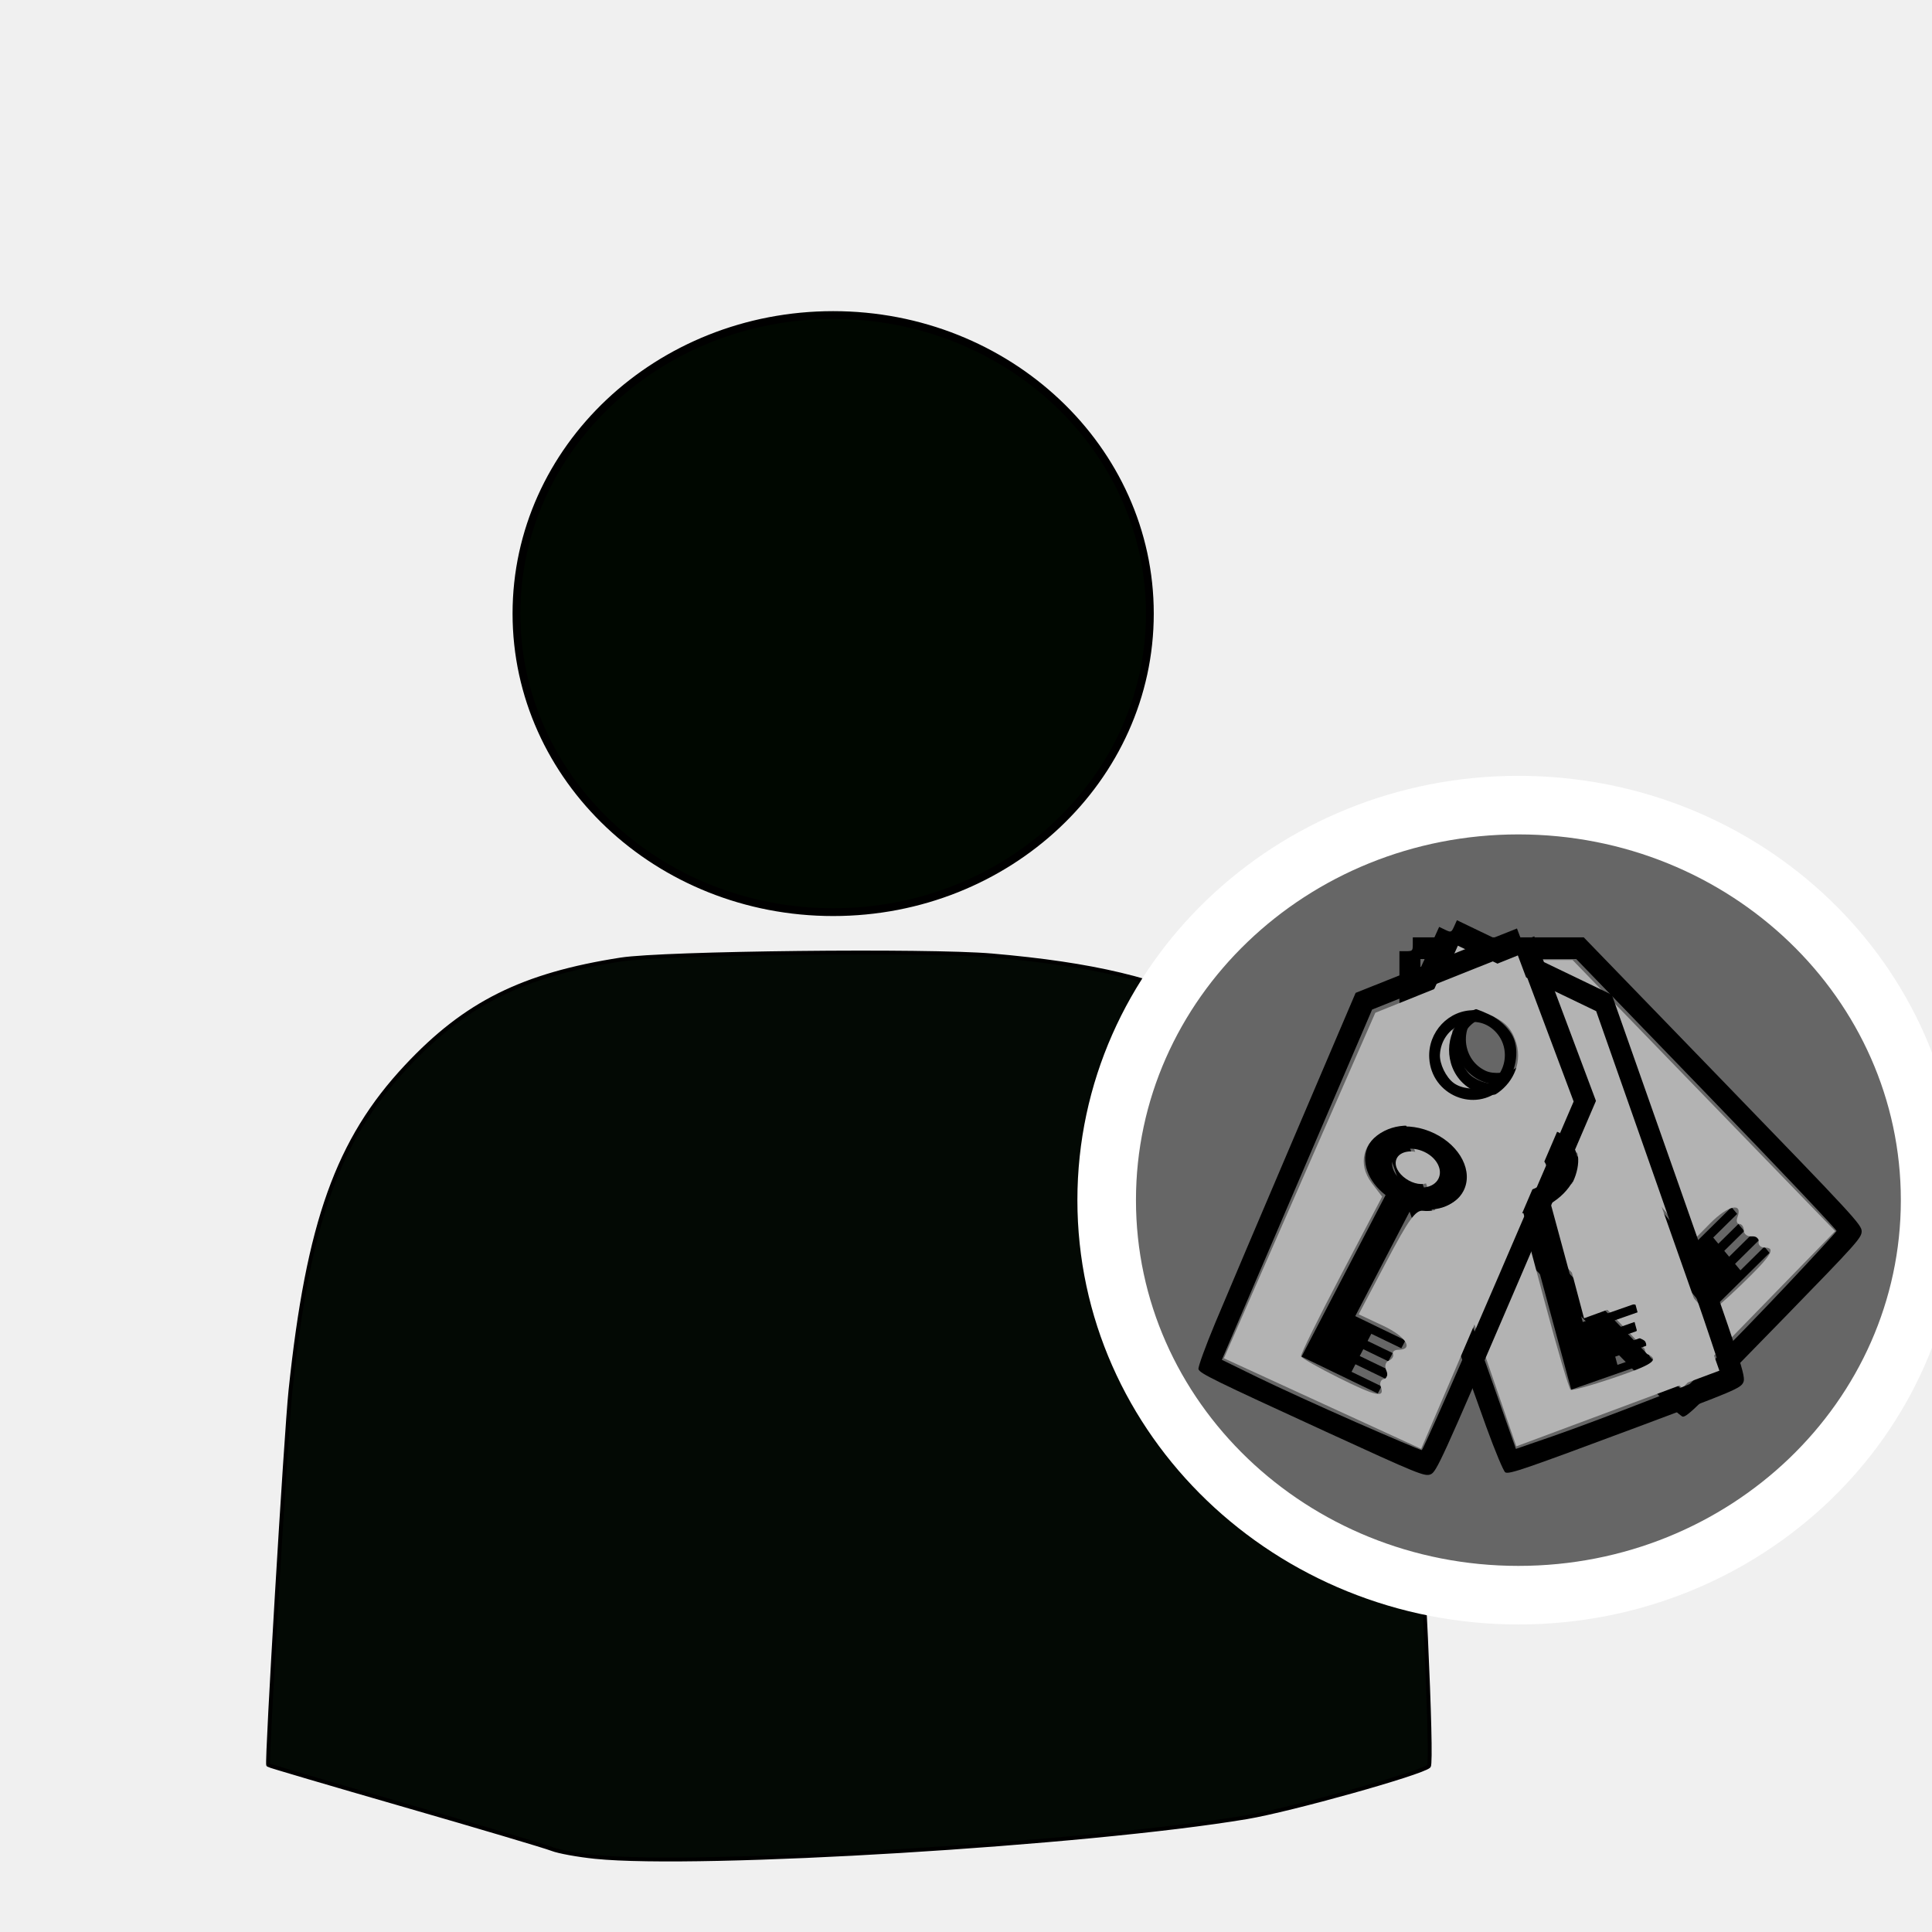
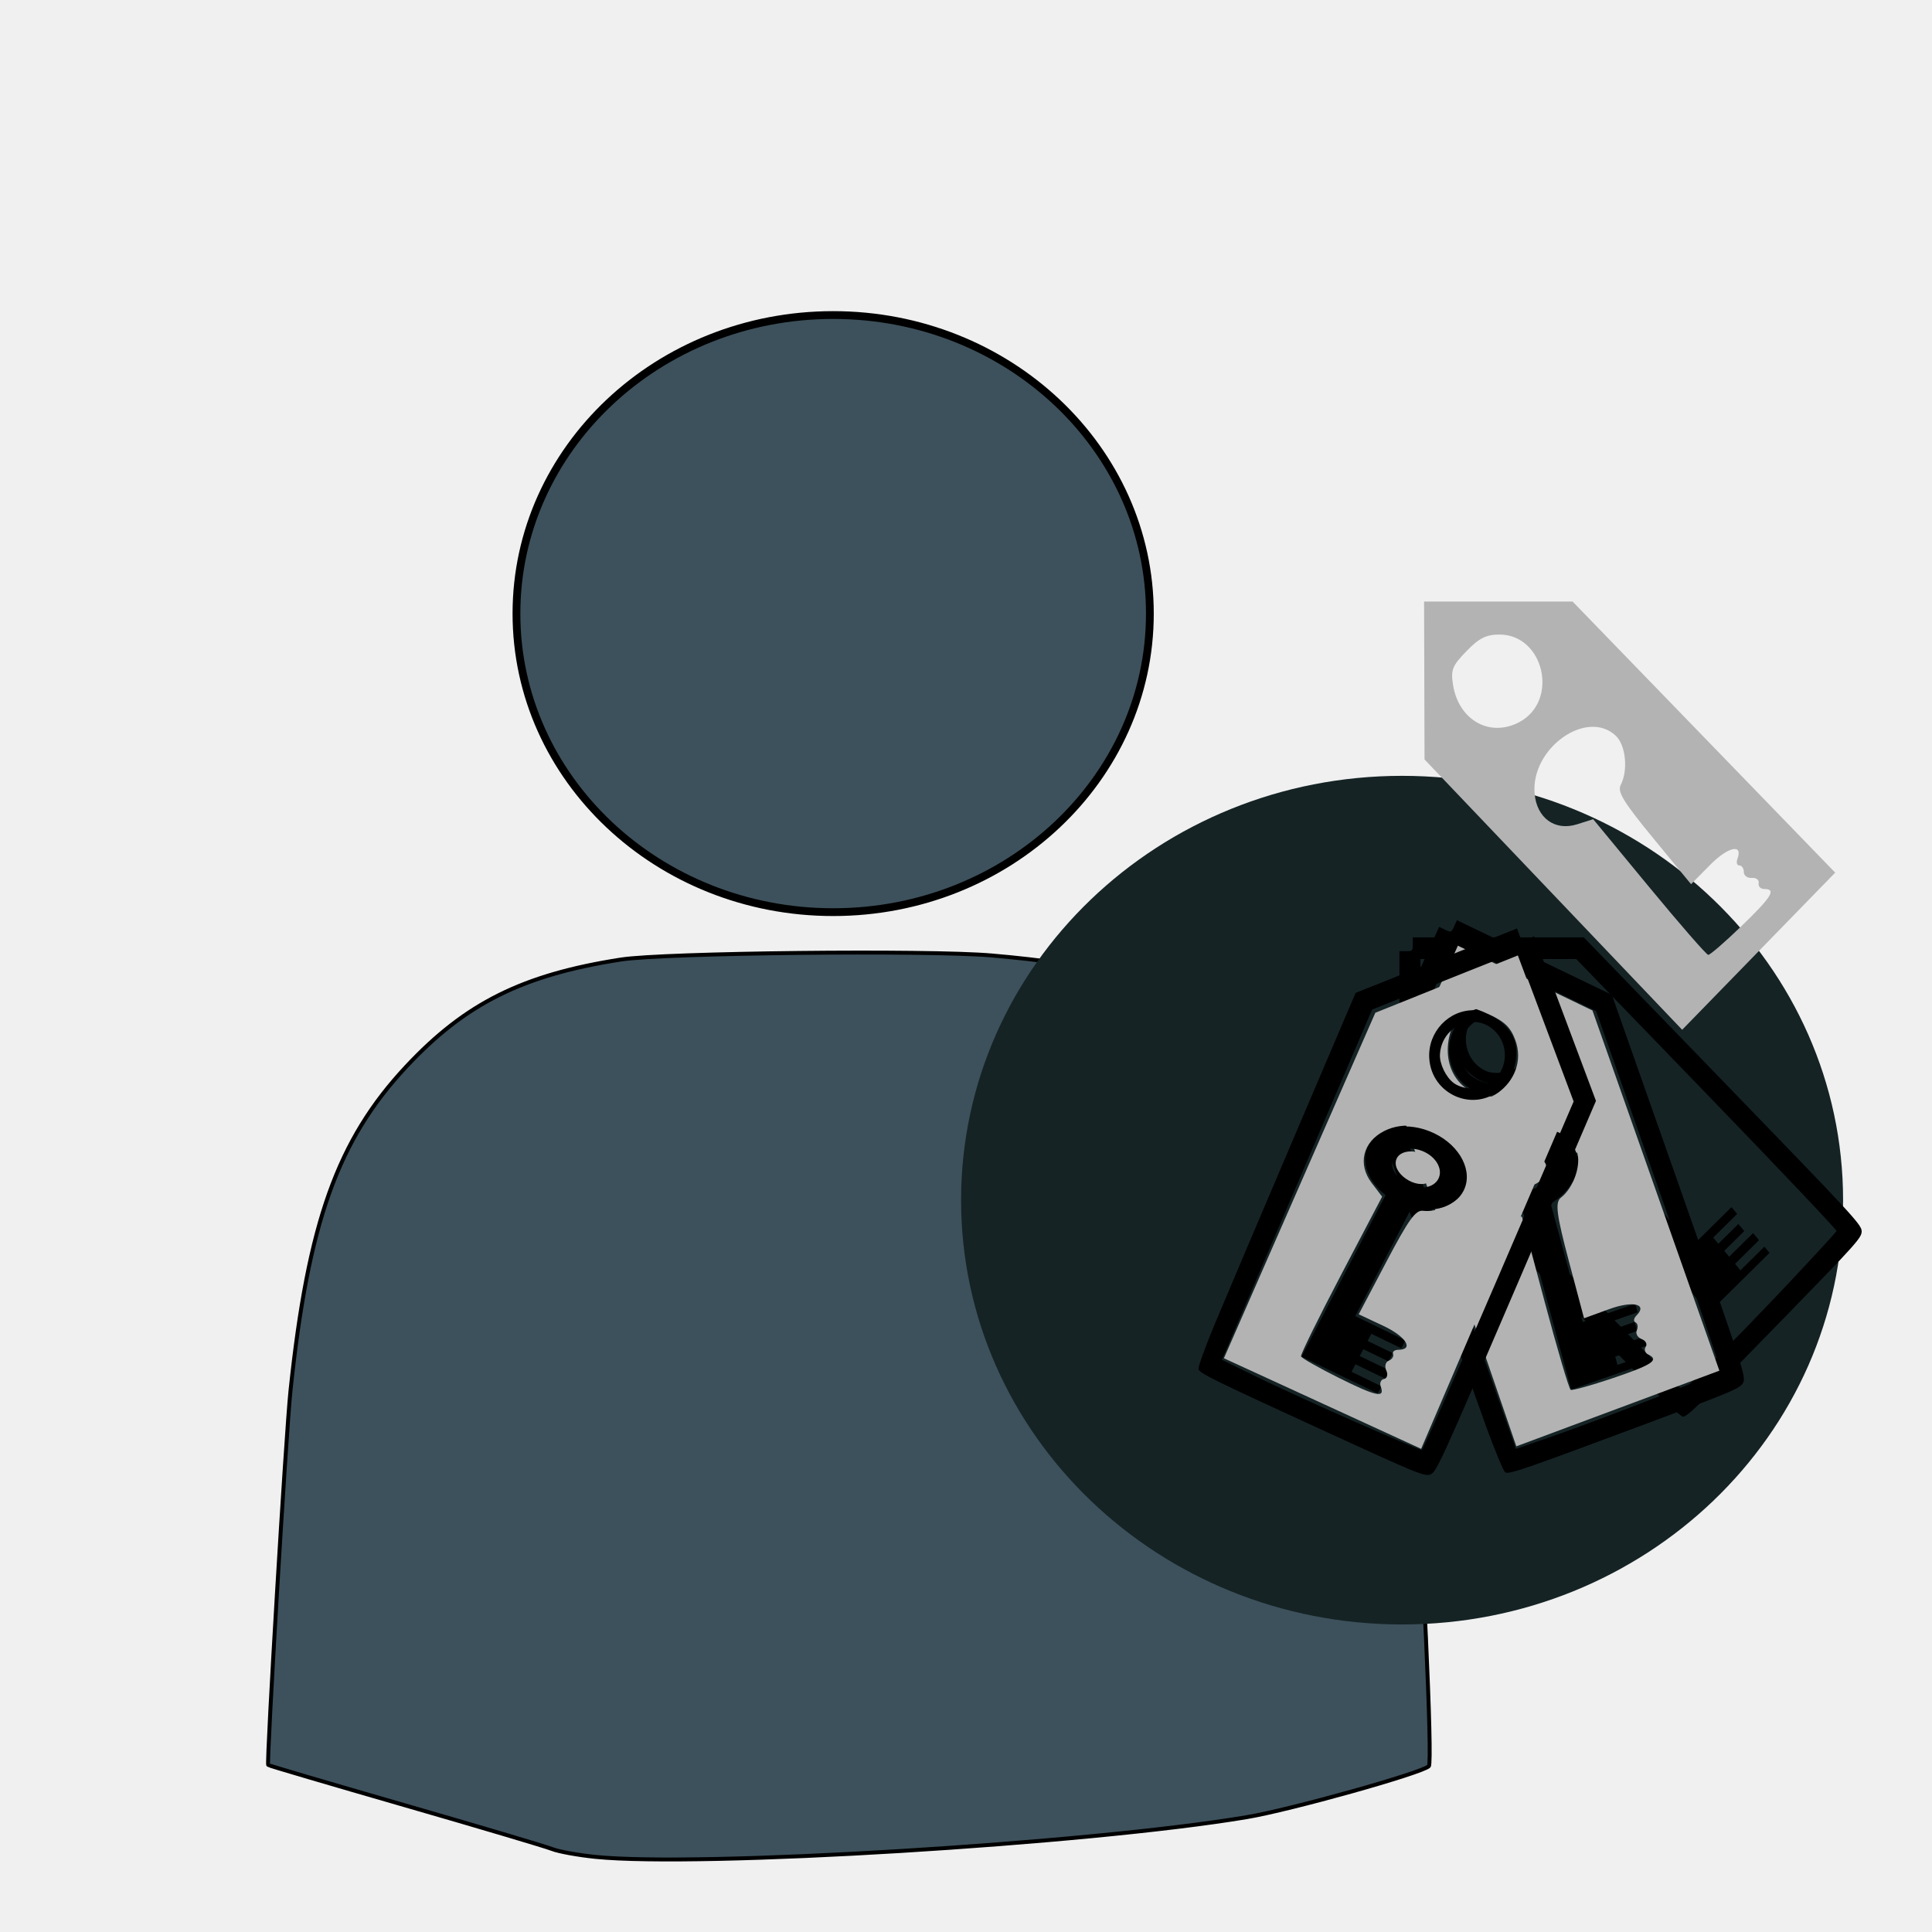
<svg xmlns="http://www.w3.org/2000/svg" width="70mm" height="70mm" viewBox="0 0 248.031 248.031" id="svg4526" version="1.1">
  <defs id="defs4528">
    <clipPath id="clipPath2560" clipPathUnits="userSpaceOnUse">
      <path id="path2562" style="color:#000000;fill:none;stroke:#ffffff;stroke-width:1.825;stroke-linecap:square" d="M 14.03,17.05 13.895,40.132 54.664,80.961 77.765,57.847 36.965,17.026 14.03,17.05 Z" />
    </clipPath>
  </defs>
  <g id="layer1" transform="translate(0,-804.3307)">
-     <path style="opacity:1;fill:#030904;fill-opacity:1;fill-rule:nonzero;stroke:#000000;stroke-width:0.505;stroke-opacity:1" d="m 76.423,1042.717 c -2.222,-0.227 -4.723,-0.682 -5.556,-1.012 -0.833,-0.33 -9.338,-2.857 -18.9,-5.616 -9.562,-2.759 -17.452,-5.083 -17.535,-5.166 -0.239,-0.239 2.279,-42.512 2.864,-48.081 2.268,-21.584 6.048,-32.161 14.865,-41.586 7.591,-8.115 14.922,-11.772 27.545,-13.739 5.511,-0.859 39.443,-1.231 47.621,-0.522 13,1.127 21.306,3.104 29.123,6.933 3.946,1.933 5.526,3.088 9.142,6.685 9.42,9.369 13.766,22.358 15.854,47.383 1.166,13.966 2.488,42.597 1.99,43.079 -0.918,0.888 -17.737,5.597 -23.365,6.541 -20.441,3.429 -70.257,6.467 -83.648,5.101 z" id="path4293-4" />
-     <ellipse style="opacity:1;fill:#000700;fill-opacity:1;fill-rule:nonzero;stroke:#000000;stroke-opacity:1" id="path4295-9" cx="106.962" cy="883.104" rx="40.659" ry="38.328" />
-     <ellipse style="opacity:1;fill:#666666;fill-opacity:1;fill-rule:nonzero;stroke:#ffffff;stroke-width:7.519;stroke-miterlimit:4;stroke-dasharray:none;stroke-opacity:1" id="path4344-6" cx="194.933" cy="958.406" rx="52.857" ry="50.714" />
+     <path style="opacity:1;fill:#3d515c;fill-opacity:1;fill-rule:nonzero;stroke:#000000;stroke-width:0.505;stroke-opacity:1" d="m 76.423,1042.717 c -2.222,-0.227 -4.723,-0.682 -5.556,-1.012 -0.833,-0.33 -9.338,-2.857 -18.9,-5.616 -9.562,-2.759 -17.452,-5.083 -17.535,-5.166 -0.239,-0.239 2.279,-42.512 2.864,-48.081 2.268,-21.584 6.048,-32.161 14.865,-41.586 7.591,-8.115 14.922,-11.772 27.545,-13.739 5.511,-0.859 39.443,-1.231 47.621,-0.522 13,1.127 21.306,3.104 29.123,6.933 3.946,1.933 5.526,3.088 9.142,6.685 9.42,9.369 13.766,22.358 15.854,47.383 1.166,13.966 2.488,42.597 1.99,43.079 -0.918,0.888 -17.737,5.597 -23.365,6.541 -20.441,3.429 -70.257,6.467 -83.648,5.101 z" id="path4293-4" />
+     <ellipse style="opacity:1;fill:#3d515c;fill-opacity:1;fill-rule:nonzero;stroke:#000000;stroke-opacity:1" id="path4295-9" cx="106.962" cy="883.104" rx="40.659" ry="38.328" />
+     <ellipse style="opacity:1;fill:#152325;fill-opacity:1;fill-rule:nonzero;stroke:#152325;stroke-width:7.519;stroke-miterlimit:4;stroke-dasharray:none;stroke-opacity:1" id="path4344-6" cx="180" cy="958.406" rx="52.857" ry="50.714" />
    <g transform="matrix(0.8209416,0,0,0.8470809,-71.72589,372.4259)" id="g4189-9">
      <g id="g4147-1">
        <path style="opacity:1;fill:#000000;fill-opacity:1;fill-rule:nonzero;stroke:#ffffff;stroke-width:0;stroke-miterlimit:4;stroke-dasharray:none;stroke-opacity:1" d="m 344.917,719.577 c -2.804,-2.751 -12.659,-12.537 -21.9,-21.747 l -16.802,-16.745 0,-13.528 0,-13.528 1.045,0 c 0.996,0 1.045,-0.05 1.045,-1.046 l 0,-1.046 13.368,0 13.368,0 21.73,21.749 c 20.501,20.519 21.73,21.808 21.73,22.796 0,0.981 -0.75,1.794 -11.873,12.868 -13.762,13.702 -15.377,15.23 -16.088,15.23 -0.289,0 -2.819,-2.251 -5.623,-5.002 z m 22.054,-15.119 c 4.124,-4.243 7.545,-7.851 7.604,-8.018 0.059,-0.166 -9.077,-9.508 -20.301,-20.759 l -20.407,-20.457 -12.183,0 -12.183,0 0,12.181 0,12.181 20.517,20.535 20.517,20.535 4.47,-4.242 c 2.458,-2.333 7.844,-7.714 11.967,-11.957 z" id="path5301-0" />
        <path style="opacity:1;fill:#000000;fill-opacity:1;fill-rule:nonzero;stroke:#ffffff;stroke-width:0;stroke-miterlimit:4;stroke-dasharray:none;stroke-opacity:1" d="m 319.587,673.912 c -3.784,-1.208 -5.752,-5.525 -4.206,-9.226 0.886,-2.121 3.988,-4.175 6.303,-4.175 2.522,0 5.33,2.002 6.274,4.473 2.019,5.287 -3.002,10.642 -8.371,8.928 z m 4.882,-2.192 c 1.254,-0.821 2.212,-2.661 2.212,-4.248 0,-3.701 -3.789,-6.154 -7.159,-4.635 -3.97,1.79 -3.86,7.506 0.179,9.327 1.264,0.57 3.542,0.357 4.767,-0.445 z" id="path5303-5" />
        <path id="path8099-0" style="color:#000000;fill:#000000" d="m 330.512,677.286 c 3.285,-3.143 7.641,-3.601 9.792,-1.093 1.784,2.08 1.465,5.551 -0.559,8.468 l 12.139,14.149 6.261,-5.99 0.884,1.031 -3.744,3.582 0.804,0.937 3.131,-2.995 0.924,1.078 -3.131,2.995 0.764,0.89 3.744,-3.582 0.925,1.078 -3.744,3.582 0.844,0.984 3.744,-3.582 0.804,0.937 -6.261,5.99 -2.21,2.114 -1.043,0.999 -18.088,-21.084 c -2.957,1.838 -6.256,1.828 -8.035,-0.246 -2.151,-2.508 -1.23,-7.098 2.055,-10.241 z m 2.09,2.436 c -1.534,1.468 -2.019,3.639 -1.015,4.81 1.005,1.171 3.098,0.875 4.632,-0.593 1.534,-1.468 1.958,-3.58 0.953,-4.751 -1.005,-1.171 -3.037,-0.933 -4.571,0.534 z" />
      </g>
-       <path transform="translate(0,804.3307)" id="path4185-1" d="m 330.284,-104.543 -20.144,-20.486 -0.034,-11.964 -0.034,-11.964 11.612,0 11.612,0 20.533,20.542 20.533,20.542 -11.966,11.908 -11.966,11.908 -20.144,-20.486 z m 29.404,4.789 c 4.752,-4.445 5.51,-5.632 3.598,-5.632 -0.589,0 -0.991,-0.402 -0.893,-0.893 0.098,-0.491 -0.384,-0.848 -1.071,-0.794 -0.688,0.055 -1.25,-0.347 -1.25,-0.893 0,-0.546 -0.311,-0.992 -0.692,-0.992 -0.381,0 -0.519,-0.45 -0.308,-0.999 0.902,-2.35 -1.455,-1.849 -4.262,0.906 l -2.987,2.931 -5.843,-6.884 c -4.736,-5.581 -5.714,-7.126 -5.161,-8.158 1.193,-2.228 0.794,-6.044 -0.78,-7.469 -4.546,-4.114 -13.271,1.905 -12.686,8.752 0.318,3.725 3.179,5.744 6.636,4.683 l 2.526,-0.775 8.743,10.27 c 4.809,5.648 8.972,10.28 9.252,10.292 0.28,0.013 2.611,-1.943 5.179,-4.345 z M 324.968,-130.689 c 6.24,-3.227 3.873,-13.268 -3.127,-13.268 -2.053,0 -3.176,0.55 -5.145,2.519 -2.212,2.212 -2.468,2.832 -2.102,5.089 0.871,5.369 5.769,8.042 10.374,5.66 z" style="opacity:1;fill:#b3b3b3;fill-opacity:1;fill-rule:nonzero;stroke:none;stroke-width:3.183;stroke-miterlimit:4;stroke-dasharray:none;stroke-opacity:1" />
+       <path transform="translate(0,750)" id="path4185-1" d="m 330.284,-104.543 -20.144,-20.486 -0.034,-11.964 -0.034,-11.964 11.612,0 11.612,0 20.533,20.542 20.533,20.542 -11.966,11.908 -11.966,11.908 -20.144,-20.486 z m 29.404,4.789 c 4.752,-4.445 5.51,-5.632 3.598,-5.632 -0.589,0 -0.991,-0.402 -0.893,-0.893 0.098,-0.491 -0.384,-0.848 -1.071,-0.794 -0.688,0.055 -1.25,-0.347 -1.25,-0.893 0,-0.546 -0.311,-0.992 -0.692,-0.992 -0.381,0 -0.519,-0.45 -0.308,-0.999 0.902,-2.35 -1.455,-1.849 -4.262,0.906 l -2.987,2.931 -5.843,-6.884 c -4.736,-5.581 -5.714,-7.126 -5.161,-8.158 1.193,-2.228 0.794,-6.044 -0.78,-7.469 -4.546,-4.114 -13.271,1.905 -12.686,8.752 0.318,3.725 3.179,5.744 6.636,4.683 l 2.526,-0.775 8.743,10.27 c 4.809,5.648 8.972,10.28 9.252,10.292 0.28,0.013 2.611,-1.943 5.179,-4.345 z M 324.968,-130.689 c 6.24,-3.227 3.873,-13.268 -3.127,-13.268 -2.053,0 -3.176,0.55 -5.145,2.519 -2.212,2.212 -2.468,2.832 -2.102,5.089 0.871,5.369 5.769,8.042 10.374,5.66 z" style="opacity:1;fill:#b3b3b3;fill-opacity:1;fill-rule:nonzero;stroke:none;stroke-width:3.183;stroke-miterlimit:4;stroke-dasharray:none;stroke-opacity:1" />
      <path transform="translate(0,804.3307)" id="path4187-9" d="m 331.976,-120.147 c -0.903,-0.903 -0.472,-2.877 0.899,-4.119 1.668,-1.51 3.874,-1.222 4.215,0.549 0.468,2.428 -3.492,5.192 -5.114,3.57 z" style="opacity:1;fill:#b3b3b3;fill-opacity:1;fill-rule:nonzero;stroke:none;stroke-width:3.183;stroke-miterlimit:4;stroke-dasharray:none;stroke-opacity:1" />
    </g>
    <g transform="matrix(0.7439807,0.3580914,-0.3470414,0.7676695,183.9173,311.5935)" id="g4189-5-8">
      <g id="g4147-5-9">
        <path style="opacity:1;fill:#000000;fill-opacity:1;fill-rule:nonzero;stroke:#ffffff;stroke-width:0;stroke-miterlimit:4;stroke-dasharray:none;stroke-opacity:1" d="m 344.917,719.577 c -2.804,-2.751 -12.659,-12.537 -21.9,-21.747 l -16.802,-16.745 0,-13.528 0,-13.528 1.045,0 c 0.996,0 1.045,-0.05 1.045,-1.046 l 0,-1.046 13.368,0 13.368,0 21.73,21.749 c 20.501,20.519 21.73,21.808 21.73,22.796 0,0.981 -0.75,1.794 -11.873,12.868 -13.762,13.702 -15.377,15.23 -16.088,15.23 -0.289,0 -2.819,-2.251 -5.623,-5.002 z m 22.054,-15.119 c 4.124,-4.243 7.545,-7.851 7.604,-8.018 0.059,-0.166 -9.077,-9.508 -20.301,-20.759 l -20.407,-20.457 -12.183,0 -12.183,0 0,12.181 0,12.181 20.517,20.535 20.517,20.535 4.47,-4.242 c 2.458,-2.333 7.844,-7.714 11.967,-11.957 z" id="path5301-6-4" />
        <path style="opacity:1;fill:#000000;fill-opacity:1;fill-rule:nonzero;stroke:#ffffff;stroke-width:0;stroke-miterlimit:4;stroke-dasharray:none;stroke-opacity:1" d="m 319.587,673.912 c -3.784,-1.208 -5.752,-5.525 -4.206,-9.226 0.886,-2.121 3.988,-4.175 6.303,-4.175 2.522,0 5.33,2.002 6.274,4.473 2.019,5.287 -3.002,10.642 -8.371,8.928 z m 4.882,-2.192 c 1.254,-0.821 2.212,-2.661 2.212,-4.248 0,-3.701 -3.789,-6.154 -7.159,-4.635 -3.97,1.79 -3.86,7.506 0.179,9.327 1.264,0.57 3.542,0.357 4.767,-0.445 z" id="path5303-1-4" />
        <path id="path8099-9-2" style="color:#000000;fill:#000000" d="m 330.512,677.286 c 3.285,-3.143 7.641,-3.601 9.792,-1.093 1.784,2.08 1.465,5.551 -0.559,8.468 l 12.139,14.149 6.261,-5.99 0.884,1.031 -3.744,3.582 0.804,0.937 3.131,-2.995 0.924,1.078 -3.131,2.995 0.764,0.89 3.744,-3.582 0.925,1.078 -3.744,3.582 0.844,0.984 3.744,-3.582 0.804,0.937 -6.261,5.99 -2.21,2.114 -1.043,0.999 -18.088,-21.084 c -2.957,1.838 -6.256,1.828 -8.035,-0.246 -2.151,-2.508 -1.23,-7.098 2.055,-10.241 z m 2.09,2.436 c -1.534,1.468 -2.019,3.639 -1.015,4.81 1.005,1.171 3.098,0.875 4.632,-0.593 1.534,-1.468 1.958,-3.58 0.953,-4.751 -1.005,-1.171 -3.037,-0.933 -4.571,0.534 z" />
      </g>
      <path transform="translate(0,804.3307)" id="path4185-2-1" d="m 330.284,-104.543 -20.144,-20.486 -0.034,-11.964 -0.034,-11.964 11.612,0 11.612,0 20.533,20.542 20.533,20.542 -11.966,11.908 -11.966,11.908 -20.144,-20.486 z m 29.404,4.789 c 4.752,-4.445 5.51,-5.632 3.598,-5.632 -0.589,0 -0.991,-0.402 -0.893,-0.893 0.098,-0.491 -0.384,-0.848 -1.071,-0.794 -0.688,0.055 -1.25,-0.347 -1.25,-0.893 0,-0.546 -0.311,-0.992 -0.692,-0.992 -0.381,0 -0.519,-0.45 -0.308,-0.999 0.902,-2.35 -1.455,-1.849 -4.262,0.906 l -2.987,2.931 -5.843,-6.884 c -4.736,-5.581 -5.714,-7.126 -5.161,-8.158 1.193,-2.228 0.794,-6.044 -0.78,-7.469 -4.546,-4.114 -13.271,1.905 -12.686,8.752 0.318,3.725 3.179,5.744 6.636,4.683 l 2.526,-0.775 8.743,10.27 c 4.809,5.648 8.972,10.28 9.252,10.292 0.28,0.013 2.611,-1.943 5.179,-4.345 z M 324.968,-130.689 c 6.24,-3.227 3.873,-13.268 -3.127,-13.268 -2.053,0 -3.176,0.55 -5.145,2.519 -2.212,2.212 -2.468,2.832 -2.102,5.089 0.871,5.369 5.769,8.042 10.374,5.66 z" style="opacity:1;fill:#b3b3b3;fill-opacity:1;fill-rule:nonzero;stroke:none;stroke-width:3.183;stroke-miterlimit:4;stroke-dasharray:none;stroke-opacity:1" />
      <path transform="translate(0,804.3307)" id="path4187-8-8" d="m 331.976,-120.147 c -0.903,-0.903 -0.472,-2.877 0.899,-4.119 1.668,-1.51 3.874,-1.222 4.215,0.549 0.468,2.428 -3.492,5.192 -5.114,3.57 z" style="opacity:1;fill:#b3b3b3;fill-opacity:1;fill-rule:nonzero;stroke:none;stroke-width:3.183;stroke-miterlimit:4;stroke-dasharray:none;stroke-opacity:1" />
    </g>
    <g transform="matrix(0.2961723,0.7900336,-0.7656547,0.3056026,604.8181,481.7356)" id="g4189-6-6">
      <g id="g4147-2-9">
        <path style="opacity:1;fill:#000000;fill-opacity:1;fill-rule:nonzero;stroke:#ffffff;stroke-width:0;stroke-miterlimit:4;stroke-dasharray:none;stroke-opacity:1" d="m 344.917,719.577 c -2.804,-2.751 -12.659,-12.537 -21.9,-21.747 l -16.802,-16.745 0,-13.528 0,-13.528 1.045,0 c 0.996,0 1.045,-0.05 1.045,-1.046 l 0,-1.046 13.368,0 13.368,0 21.73,21.749 c 20.501,20.519 21.73,21.808 21.73,22.796 0,0.981 -0.75,1.794 -11.873,12.868 -13.762,13.702 -15.377,15.23 -16.088,15.23 -0.289,0 -2.819,-2.251 -5.623,-5.002 z m 22.054,-15.119 c 4.124,-4.243 7.545,-7.851 7.604,-8.018 0.059,-0.166 -9.077,-9.508 -20.301,-20.759 l -20.407,-20.457 -12.183,0 -12.183,0 0,12.181 0,12.181 20.517,20.535 20.517,20.535 4.47,-4.242 c 2.458,-2.333 7.844,-7.714 11.967,-11.957 z" id="path5301-8-8" />
        <path style="opacity:1;fill:#000000;fill-opacity:1;fill-rule:nonzero;stroke:#ffffff;stroke-width:0;stroke-miterlimit:4;stroke-dasharray:none;stroke-opacity:1" d="m 319.587,673.912 c -3.784,-1.208 -5.752,-5.525 -4.206,-9.226 0.886,-2.121 3.988,-4.175 6.303,-4.175 2.522,0 5.33,2.002 6.274,4.473 2.019,5.287 -3.002,10.642 -8.371,8.928 z m 4.882,-2.192 c 1.254,-0.821 2.212,-2.661 2.212,-4.248 0,-3.701 -3.789,-6.154 -7.159,-4.635 -3.97,1.79 -3.86,7.506 0.179,9.327 1.264,0.57 3.542,0.357 4.767,-0.445 z" id="path5303-8-7" />
        <path id="path8099-7-0" style="color:#000000;fill:#000000" d="m 330.512,677.286 c 3.285,-3.143 7.641,-3.601 9.792,-1.093 1.784,2.08 1.465,5.551 -0.559,8.468 l 12.139,14.149 6.261,-5.99 0.884,1.031 -3.744,3.582 0.804,0.937 3.131,-2.995 0.924,1.078 -3.131,2.995 0.764,0.89 3.744,-3.582 0.925,1.078 -3.744,3.582 0.844,0.984 3.744,-3.582 0.804,0.937 -6.261,5.99 -2.21,2.114 -1.043,0.999 -18.088,-21.084 c -2.957,1.838 -6.256,1.828 -8.035,-0.246 -2.151,-2.508 -1.23,-7.098 2.055,-10.241 z m 2.09,2.436 c -1.534,1.468 -2.019,3.639 -1.015,4.81 1.005,1.171 3.098,0.875 4.632,-0.593 1.534,-1.468 1.958,-3.58 0.953,-4.751 -1.005,-1.171 -3.037,-0.933 -4.571,0.534 z" />
      </g>
      <path transform="translate(0,804.3307)" id="path4185-7-9" d="m 330.284,-104.543 -20.144,-20.486 -0.034,-11.964 -0.034,-11.964 11.612,0 11.612,0 20.533,20.542 20.533,20.542 -11.966,11.908 -11.966,11.908 -20.144,-20.486 z m 29.404,4.789 c 4.752,-4.445 5.51,-5.632 3.598,-5.632 -0.589,0 -0.991,-0.402 -0.893,-0.893 0.098,-0.491 -0.384,-0.848 -1.071,-0.794 -0.688,0.055 -1.25,-0.347 -1.25,-0.893 0,-0.546 -0.311,-0.992 -0.692,-0.992 -0.381,0 -0.519,-0.45 -0.308,-0.999 0.902,-2.35 -1.455,-1.849 -4.262,0.906 l -2.987,2.931 -5.843,-6.884 c -4.736,-5.581 -5.714,-7.126 -5.161,-8.158 1.193,-2.228 0.794,-6.044 -0.78,-7.469 -4.546,-4.114 -13.271,1.905 -12.686,8.752 0.318,3.725 3.179,5.744 6.636,4.683 l 2.526,-0.775 8.743,10.27 c 4.809,5.648 8.972,10.28 9.252,10.292 0.28,0.013 2.611,-1.943 5.179,-4.345 z M 324.968,-130.689 c 6.24,-3.227 3.873,-13.268 -3.127,-13.268 -2.053,0 -3.176,0.55 -5.145,2.519 -2.212,2.212 -2.468,2.832 -2.102,5.089 0.871,5.369 5.769,8.042 10.374,5.66 z" style="opacity:1;fill:#b3b3b3;fill-opacity:1;fill-rule:nonzero;stroke:none;stroke-width:3.183;stroke-miterlimit:4;stroke-dasharray:none;stroke-opacity:1" />
      <path transform="translate(0,804.3307)" id="path4187-5-6" d="m 331.976,-120.147 c -0.903,-0.903 -0.472,-2.877 0.899,-4.119 1.668,-1.51 3.874,-1.222 4.215,0.549 0.468,2.428 -3.492,5.192 -5.114,3.57 z" style="opacity:1;fill:#b3b3b3;fill-opacity:1;fill-rule:nonzero;stroke:none;stroke-width:3.183;stroke-miterlimit:4;stroke-dasharray:none;stroke-opacity:1" />
    </g>
  </g>
</svg>
